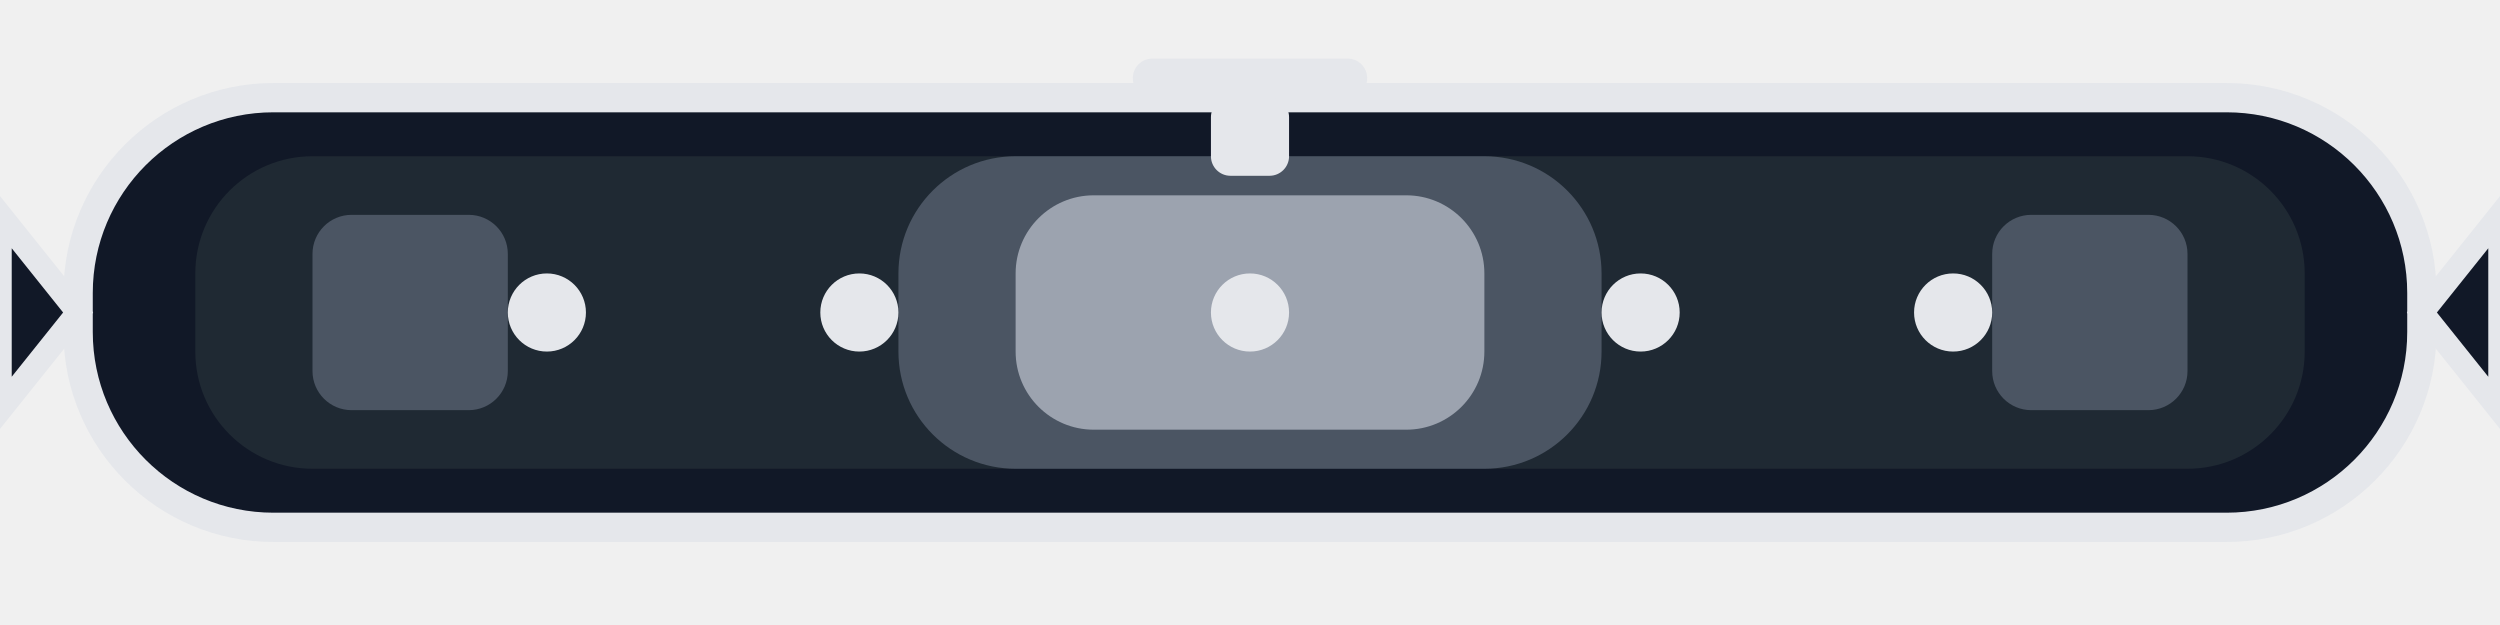
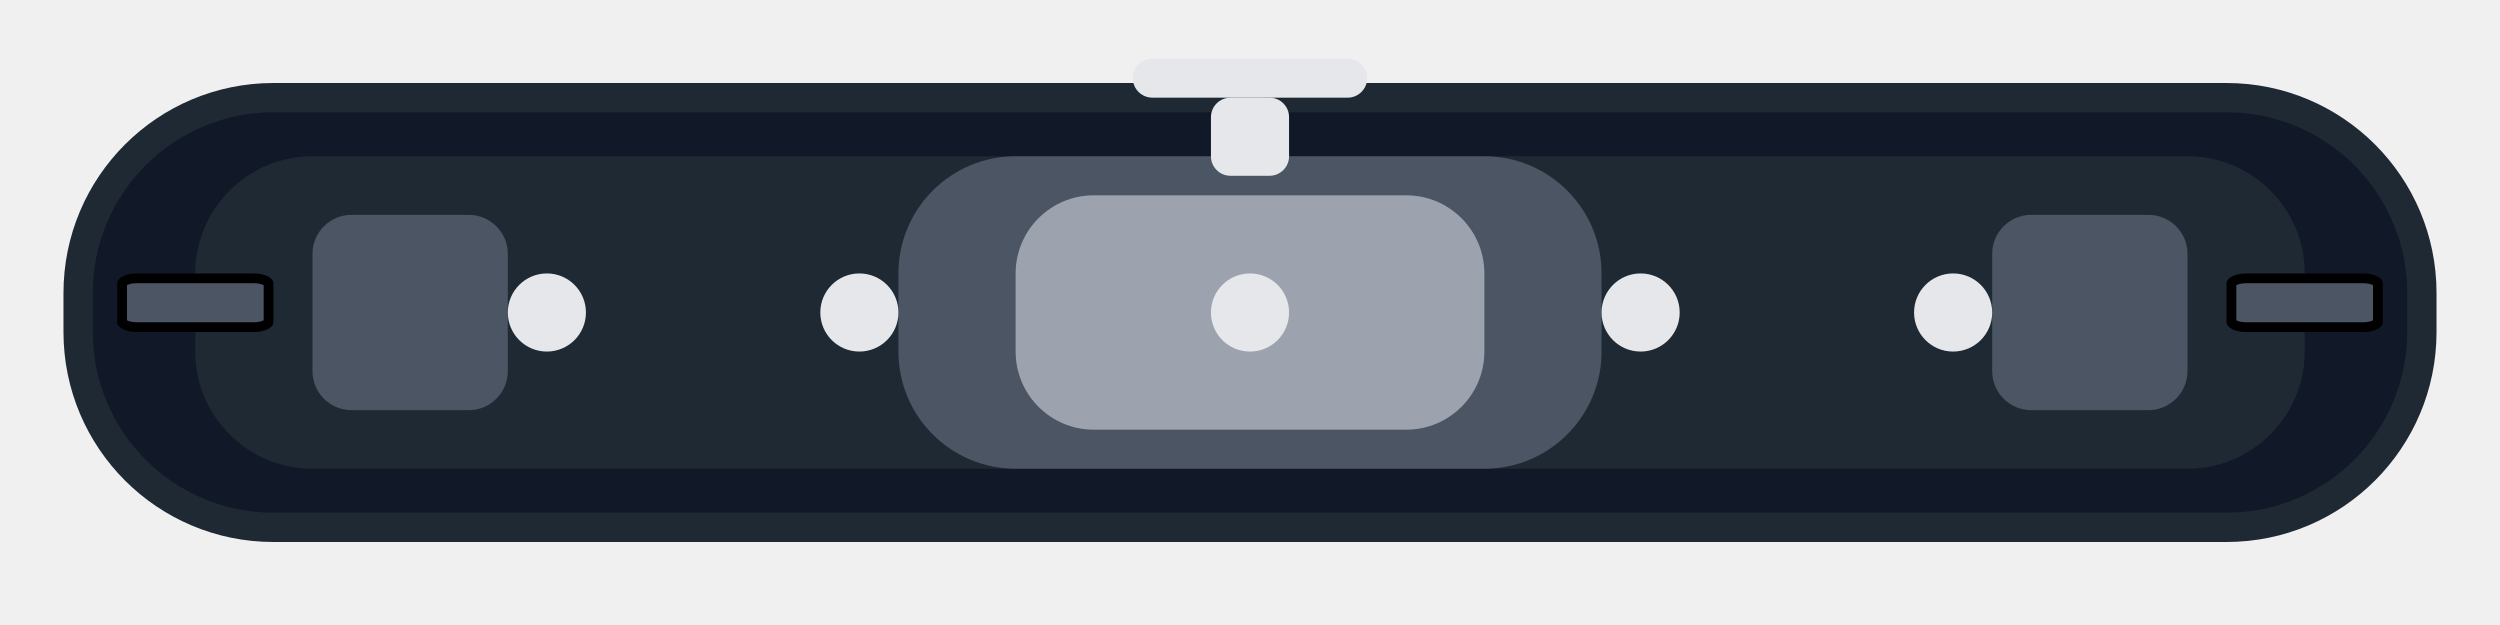
- <svg xmlns="http://www.w3.org/2000/svg" width="128" height="32" viewBox="0 0 128 32">
-   <rect x="0" y="0" width="128" height="32" fill="none" />
-   <rect x="4" y="5" width="120" height="22" rx="10" ry="10" fill="#111827" stroke="#e5e7eb" stroke-width="1.5" />
-   <path d="M4 16 L0 11 L0 21 Z" fill="#111827" stroke="#e5e7eb" stroke-width="1.2" />
-   <path d="M124 16 L128 11 L128 21 Z" fill="#111827" stroke="#e5e7eb" stroke-width="1.2" />
-   <rect x="10" y="8" width="108" height="16" rx="6" ry="6" fill="#1f2933" />
-   <rect x="46" y="8" width="36" height="16" rx="6" ry="6" fill="#4b5563" />
-   <rect x="52" y="10" width="24" height="12" rx="4" ry="4" fill="#9ca3af" />
-   <rect x="62" y="5" width="4" height="4" rx="1" ry="1" fill="#e5e7eb" />
-   <rect x="58" y="3" width="12" height="2" rx="1" ry="1" fill="#e5e7eb" />
-   <rect x="16" y="11" width="10" height="10" rx="2" ry="2" fill="#4b5563" />
-   <rect x="102" y="11" width="10" height="10" rx="2" ry="2" fill="#4b5563" />
-   <circle cx="28" cy="16" r="2" fill="#e5e7eb" />
-   <circle cx="44" cy="16" r="2" fill="#e5e7eb" />
-   <circle cx="64" cy="16" r="2" fill="#e5e7eb" />
-   <circle cx="84" cy="16" r="2" fill="#e5e7eb" />
-   <circle cx="100" cy="16" r="2" fill="#e5e7eb" />
+ <svg xmlns="http://www.w3.org/2000/svg" width="128" height="32" viewBox="0 0 128 32" fill="none">
+   <g clip-path="url(#clip0_1_385)">
+     <path d="M114 5H14C8.477 5 4 9.477 4 15V17C4 22.523 8.477 27 14 27H114C119.523 27 124 22.523 124 17V15C124 9.477 119.523 5 114 5Z" fill="#111827" stroke="#1F2933" stroke-width="1.5" />
+     <path d="M112 8H16C12.686 8 10 10.686 10 14V18C10 21.314 12.686 24 16 24H112C115.314 24 118 21.314 118 18V14C118 10.686 115.314 8 112 8Z" fill="#1F2933" />
+     <path d="M76 8H52C48.686 8 46 10.686 46 14V18C46 21.314 48.686 24 52 24H76C79.314 24 82 21.314 82 18V14C82 10.686 79.314 8 76 8Z" fill="#4B5563" />
+     <path d="M72 10H56C53.791 10 52 11.791 52 14V18C52 20.209 53.791 22 56 22H72C74.209 22 76 20.209 76 18V14C76 11.791 74.209 10 72 10Z" fill="#9CA3AF" />
+     <path d="M65 5H63C62.448 5 62 5.448 62 6V8C62 8.552 62.448 9 63 9H65C65.552 9 66 8.552 66 8V6C66 5.448 65.552 5 65 5Z" fill="#E5E7EB" />
+     <path d="M69 3H59C58.448 3 58 3.448 58 4C58 4.552 58.448 5 59 5H69C69.552 5 70 4.552 70 4C70 3.448 69.552 3 69 3Z" fill="#E5E7EB" />
+     <path d="M24 11H18C16.895 11 16 11.895 16 13V19C16 20.105 16.895 21 18 21H24C25.105 21 26 20.105 26 19V13C26 11.895 25.105 11 24 11Z" fill="#4B5563" />
+     <path d="M110 11H104C102.895 11 102 11.895 102 13V19C102 20.105 102.895 21 104 21H110C111.105 21 112 20.105 112 19V13C112 11.895 111.105 11 110 11Z" fill="#4B5563" />
+     <path d="M28 18C29.105 18 30 17.105 30 16C30 14.895 29.105 14 28 14C26.895 14 26 14.895 26 16C26 17.105 26.895 18 28 18Z" fill="#E5E7EB" />
+     <path d="M44 18C45.105 18 46 17.105 46 16C46 14.895 45.105 14 44 14C42.895 14 42 14.895 42 16C42 17.105 42.895 18 44 18Z" fill="#E5E7EB" />
+     <path d="M64 18C65.105 18 66 17.105 66 16C66 14.895 65.105 14 64 14C62.895 14 62 14.895 62 16C62 17.105 62.895 18 64 18Z" fill="#E5E7EB" />
+     <path d="M84 18C85.105 18 86 17.105 86 16C86 14.895 85.105 14 84 14C82.895 14 82 14.895 82 16C82 17.105 82.895 18 84 18Z" fill="#E5E7EB" />
+     <path d="M100 18C101.105 18 102 17.105 102 16C102 14.895 101.105 14 100 14C98.895 14 98 14.895 98 16C98 17.105 98.895 18 100 18Z" fill="#E5E7EB" />
+     <path d="M6.25 16.501C6.25 16.502 6.251 16.503 6.252 16.506C6.254 16.511 6.259 16.52 6.27 16.533C6.292 16.56 6.335 16.595 6.404 16.63C6.544 16.7 6.754 16.75 7 16.75H13C13.246 16.75 13.456 16.7 13.596 16.63C13.665 16.595 13.708 16.56 13.73 16.533C13.741 16.52 13.746 16.511 13.748 16.506C13.749 16.503 13.75 16.502 13.75 16.501V14.499C13.75 14.498 13.749 14.496 13.748 14.494C13.746 14.489 13.741 14.48 13.73 14.467C13.708 14.44 13.665 14.405 13.596 14.37C13.456 14.3 13.246 14.25 13 14.25H7C6.754 14.25 6.544 14.3 6.404 14.37C6.335 14.405 6.292 14.44 6.27 14.467C6.259 14.48 6.254 14.489 6.252 14.494C6.251 14.496 6.25 14.498 6.25 14.499V16.501Z" fill="#4B5563" stroke="black" stroke-width="0.5" />
+     <path d="M114.25 16.501C114.25 16.502 114.251 16.503 114.252 16.506C114.254 16.511 114.259 16.52 114.27 16.533C114.292 16.56 114.335 16.595 114.404 16.63C114.544 16.7 114.754 16.75 115 16.75H121C121.246 16.75 121.456 16.7 121.596 16.63C121.665 16.595 121.708 16.56 121.73 16.533C121.741 16.52 121.746 16.511 121.748 16.506C121.749 16.503 121.75 16.502 121.75 16.501V14.499C121.75 14.498 121.749 14.496 121.748 14.494C121.746 14.489 121.741 14.48 121.73 14.467C121.708 14.44 121.665 14.405 121.596 14.37C121.456 14.3 121.246 14.25 121 14.25H115C114.754 14.25 114.544 14.3 114.404 14.37C114.335 14.405 114.292 14.44 114.27 14.467C114.259 14.48 114.254 14.489 114.252 14.494C114.251 14.496 114.25 14.498 114.25 14.499V16.501Z" fill="#4B5563" stroke="black" stroke-width="0.5" />
+   </g>
+   <defs>
+     <clipPath id="clip0_1_385">
+       <rect width="128" height="32" fill="white" />
+     </clipPath>
+   </defs>
</svg>
